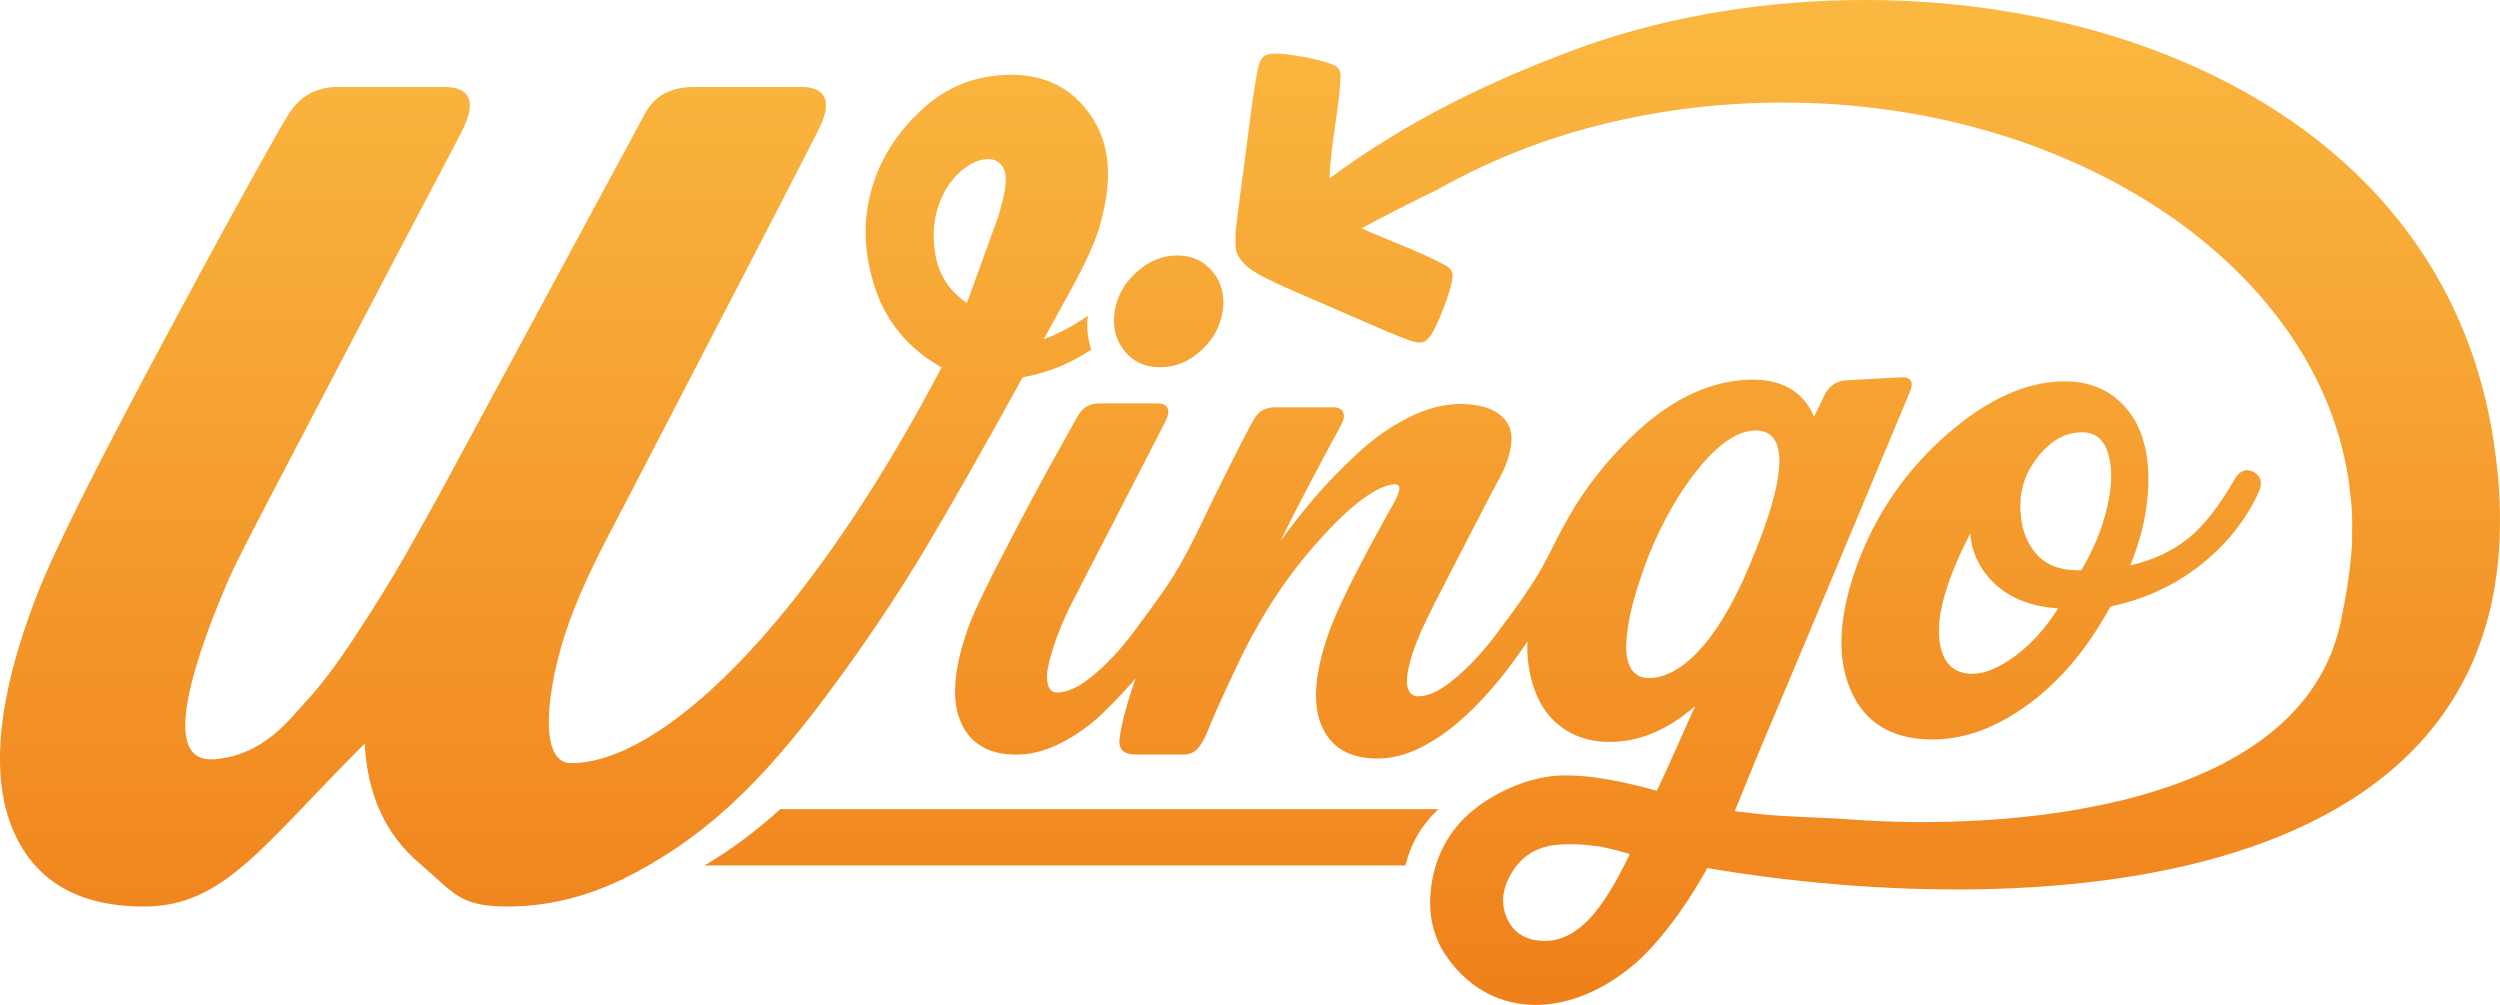
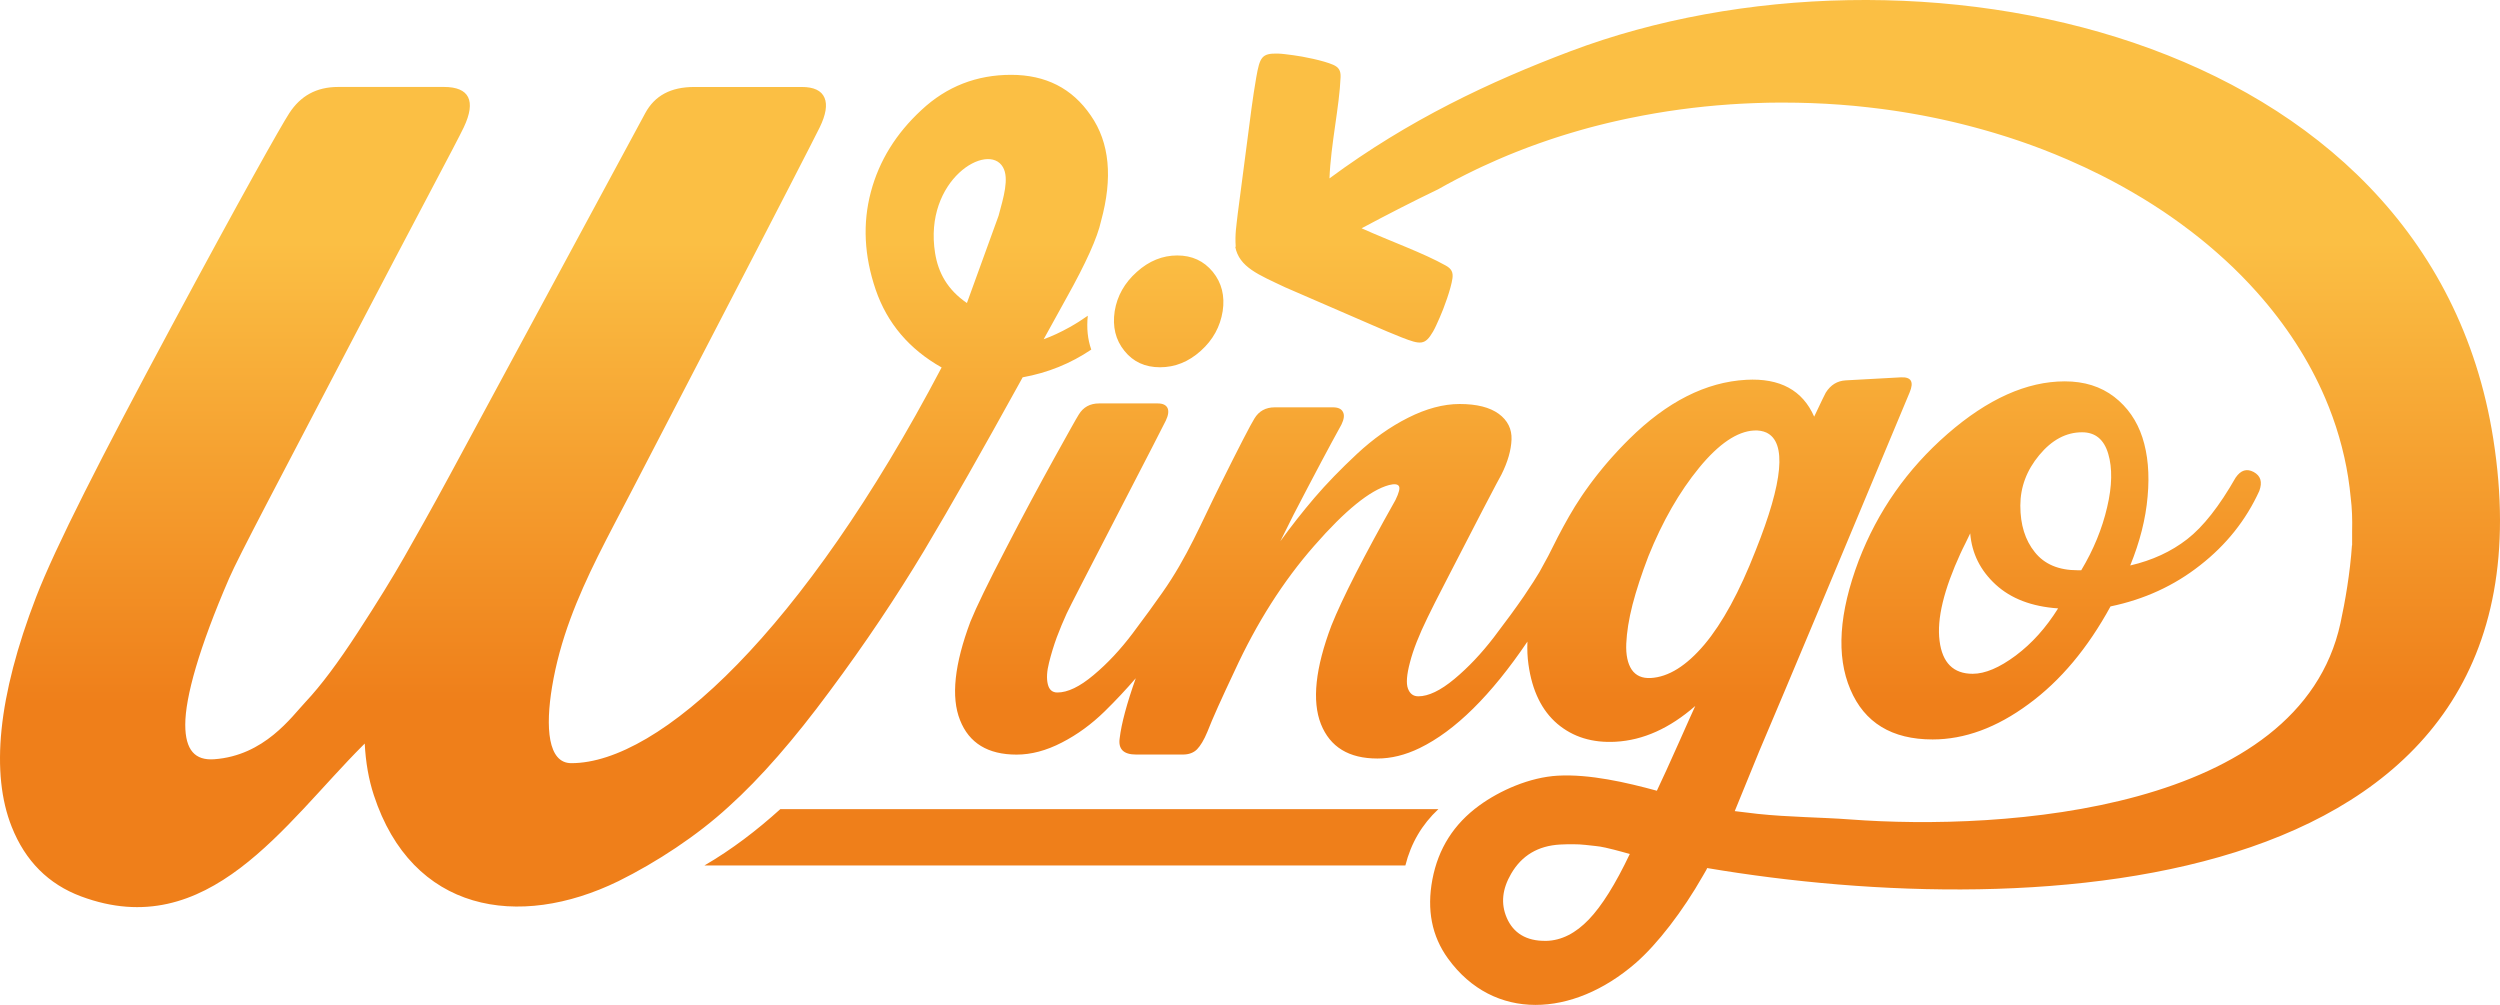
- <svg xmlns="http://www.w3.org/2000/svg" xml:space="preserve" width="2741.374" height="1101.939" version="1.1" style="fill-rule:evenodd" viewBox="0 0 77367.658 31099.175" id="svg2">
+ <svg xmlns="http://www.w3.org/2000/svg" xml:space="preserve" width="2741.374" height="1101.939" version="1.1" style="fill-rule:evenodd" viewBox="0 0 77367.661 31099.177" id="svg2">
  <defs id="defs4">
    <style type="text/css" id="style6">
-     .fil0 {fill:url(#id0);fill-rule:nonzero}
+     .fil0 {fill:url(#id0)}
   </style>
-     <linearGradient id="id0" gradientUnits="userSpaceOnUse" x1="60877" y1="76066.203" x2="60877" y2="42086.398">
+     <linearGradient id="id0" gradientUnits="userSpaceOnUse" x1="53377" y1="58712.102" x2="53377" y2="44440.602">
      <stop offset="0" style="stop-color:#EF7F1A" id="stop9" />
-       <stop offset="1" style="stop-color:#FBBD44" id="stop11" />
+       <stop offset="1" style="stop-color:#FBBF44" id="stop11" />
    </linearGradient>
  </defs>
-   <g id="Capa_x0020_1" transform="translate(-21316.698,-44450.208)">
-     <path class="fil0" d="m 53615,54949 c 257,-93 524,-217 800,-371 196,-109 384,-228 566,-357 -40,380 -5,729 107,1048 -640,432 -1347,718 -2123,858 l -120,218 c -1110,2011 -2081,3725 -2933,5152 -852,1417 -1823,2873 -2923,4349 -1090,1476 -2130,2675 -3121,3567 -981,902 -2071,1645 -3250,2229 -1179,575 -2378,862 -3596,862 -1516,0 -1662,-438 -2714,-1328 -1058,-894 -1625,-2130 -1704,-3715 l -59,59 c -3140,3142 -4317,4984 -6774,4984 -2071,0 -3438,-822 -4092,-2467 -654,-1645 -434,-4023 753,-7104 596,-1547 2011,-4320 4181,-8362 2170,-4042 3408,-6238 3656,-6618 347,-532 832,-812 1516,-812 l 3271,0 c 783,0 1003,426 614,1248 -226,477 -1443,2737 -3567,6807 -2126,4074 -3390,6446 -3696,7153 -933,2156 -1357,3676 -1357,4528 0,793 309,1111 892,1070 1558,-111 2395,-1311 2839,-1783 466,-495 1000,-1210 1605,-2140 613,-942 1088,-1715 1437,-2328 345,-606 831,-1462 1427,-2566 l 6034,-11176 c 295,-546 793,-812 1516,-812 l 3331,0 c 367,0 607,108 703,337 92,217 39,525 -149,912 -120,247 -1278,2507 -3497,6777 -951,1829 -1721,3313 -2311,4452 -1030,1990 -2103,3838 -2476,6087 -206,1244 -134,2360 595,2360 2725,0 7171,-4082 11461,-12246 -1001,-565 -1684,-1367 -2041,-2408 -357,-1050 -406,-2051 -149,-3022 258,-971 783,-1813 1565,-2536 783,-733 1714,-1090 2774,-1090 1070,0 1892,416 2467,1258 585,842 684,1932 317,3270 -109,505 -466,1298 -1070,2378 l -706,1279 z m -8148,14541 20364,0 c -509,475 -849,1055 -1022,1743 l -21691,0 c 836,-485 1622,-1086 2348,-1743 z M 59559,52090 c -29,-399 23,-662 63,-1032 l 425,-3252 c 45,-321 91,-649 148,-967 110,-614 166,-742 662,-731 137,3 297,28 482,51 296,37 937,165 1235,296 170,75 238,177 230,380 -35,907 -304,2083 -344,3136 2451,-1812 4965,-2995 7462,-3937 10471,-3948 26545,-718 28552,11983 2256,14280 -14154,15018 -24325,13297 l -25,54 c -42,76 -66,113 -108,187 -618,1087 -1410,2117 -2084,2702 -1944,1685 -4390,1809 -5804,-143 -502,-693 -660,-1508 -483,-2447 181,-956 664,-1717 1452,-2290 632,-460 1556,-874 2431,-922 984,-54 2120,209 3064,466 88,-175 465,-1004 704,-1543 233,-523 390,-878 476,-1062 l 4,-9 4,-9 c -793,693 -1613,1060 -2463,1107 -719,40 -1319,-144 -1804,-554 -481,-410 -782,-1022 -895,-1839 -32,-221 -42,-457 -32,-706 -1126,1665 -2239,2763 -3337,3296 -445,216 -881,322 -1305,322 -885,0 -1466,-356 -1749,-1067 -280,-712 -174,-1728 326,-3050 339,-847 1000,-2139 1982,-3884 110,-225 144,-369 106,-428 -38,-64 -140,-76 -305,-34 -585,157 -1360,784 -2317,1881 -962,1097 -1779,2385 -2461,3867 -402,851 -686,1478 -843,1885 -106,258 -216,436 -322,546 -106,106 -254,161 -436,161 l -1449,0 c -390,0 -559,-169 -508,-508 54,-452 220,-1069 497,-1853 -301,349 -621,691 -961,1024 -407,398 -847,720 -1326,966 -483,250 -949,373 -1402,373 -885,0 -1470,-356 -1749,-1067 -284,-712 -174,-1728 322,-3050 182,-449 546,-1199 1093,-2249 542,-1051 1042,-1978 1487,-2783 449,-809 703,-1267 771,-1372 140,-233 352,-347 631,-347 l 1813,0 c 157,0 258,47 305,144 42,93 25,225 -55,390 -51,106 -546,1072 -1491,2897 -945,1826 -1470,2847 -1576,3071 -106,233 -208,474 -305,733 -93,254 -174,517 -241,788 -68,267 -80,491 -38,665 42,174 140,258 297,258 318,0 690,-178 1118,-538 432,-360 834,-792 1211,-1292 377,-500 682,-923 923,-1267 771,-1095 1197,-2150 1786,-3327 589,-1186 945,-1872 1059,-2054 140,-233 352,-347 631,-347 l 1800,0 c 157,0 263,47 309,144 51,93 34,225 -47,390 -17,34 -119,216 -301,551 -182,335 -424,792 -729,1372 -309,580 -593,1139 -860,1686 335,-462 686,-911 1055,-1343 373,-436 809,-885 1313,-1356 500,-466 1029,-843 1588,-1123 555,-280 1089,-424 1593,-424 530,0 932,102 1211,305 275,203 407,470 394,796 -13,326 -114,686 -313,1084 -17,25 -212,390 -580,1097 -364,707 -720,1389 -1059,2050 -339,657 -555,1080 -644,1271 -267,546 -449,1008 -546,1389 -102,381 -123,652 -64,813 59,161 165,241 322,241 313,0 686,-178 1118,-538 432,-360 834,-788 1216,-1284 381,-500 690,-923 932,-1275 237,-352 398,-602 483,-750 190,-335 360,-659 528,-1004 11,-22 21,-44 32,-65 l 0,0 c 232,-443 461,-859 734,-1263 14,-20 27,-41 41,-61 14,-20 28,-40 42,-61 14,-20 28,-40 42,-60 l 0,0 c 14,-20 28,-40 43,-60 l 0,0 c 14,-20 29,-40 43,-60 14,-20 29,-40 43,-60 l 0,0 c 15,-20 29,-40 44,-59 15,-20 29,-40 44,-59 l 0,0 c 15,-20 30,-39 45,-59 15,-20 30,-39 45,-59 l 0,0 c 15,-20 30,-39 46,-59 l 0,0 c 15,-19 31,-39 46,-58 15,-19 31,-39 47,-58 l 0,0 c 16,-19 31,-39 47,-58 l 0,0 c 16,-19 32,-39 47,-58 16,-19 32,-38 48,-58 l 0,0 c 16,-19 32,-38 48,-57 16,-19 32,-38 49,-57 l 0,0 c 16,-19 33,-38 49,-57 16,-19 33,-38 50,-57 l 0,0 c 17,-19 33,-38 50,-56 17,-19 34,-38 51,-56 17,-19 34,-37 51,-56 17,-19 34,-37 51,-56 17,-19 34,-37 52,-56 17,-18 35,-37 52,-55 17,-18 35,-37 53,-55 18,-18 35,-37 53,-55 18,-18 36,-36 54,-55 18,-18 36,-36 54,-54 18,-18 36,-36 54,-54 1167,-1155 2372,-1764 3620,-1833 1045,-58 1745,324 2103,1140 228,-483 350,-732 358,-741 152,-242 357,-368 624,-382 l 1696,-93 c 326,-18 415,138 276,468 -2265,5429 -3814,9127 -4652,11096 l -760,1860 c 308,40 637,78 708,85 960,102 1977,106 2856,172 4791,361 13917,-258 15181,-6074 145,-668 298,-1551 356,-2411 l 5,6 0,-7 0,-2 0,-5 0,-3 0,-4 0,-5 0,-2 0,-7 0,0 0,-7 0,-1 0,-6 0,-3 0,-4 0,-5 0,-2 0,-6 0,-1 0,-7 0,-1 0,-6 0,-2 0,-5 0,-4 0,-3 0,-6 0,-1 0,-7 0,0 0,-7 0,-2 0,-5 0,-4 0,-3 0,-5 0,-2 0,-7 0,0 0,-7 0,-2 0,-5 0,-3 0,-4 0,-5 0,-2 0,-7 0,0 0,-7 0,-1 0,-6 0,-3 0,-4 0,-5 0,-2 0,-6 0,-1 0,-7 0,-1 0,-6 0,-2 0,-5 0,-4 0,-3 0,-6 0,-1 0,-7 0,0 0,-7 0,-2 0,-5 0,-4 0,-3 0,-5 0,-2 0,-7 0,0 0,-7 0,-2 0,-5 0,-3 0,-4 0,-5 0,-2 0,-7 0,0 0,-7 0,-1 0,-6 0,-3 0,-4 0,-5 0,-2 0,-6 0,-1 0,-7 0,-1 0,-6 0,-2 0,-5 0,-4 0,-3 0,-6 0,-1 0,-7 0,0 0,-7 0,-2 0,-5 0,-4 0,-3 0,-5 0,-2 0,-7 0,0 0,-7 c 9,-360 -3,-708 -43,-1026 l 0,0 c -10,-104 -21,-207 -34,-310 -1,-5 -1,-9 -2,-14 -13,-100 -27,-200 -42,-299 -1,-7 -2,-14 -3,-21 -16,-97 -32,-194 -51,-291 -2,-9 -3,-18 -5,-27 -18,-95 -38,-190 -59,-285 -2,-10 -4,-20 -7,-30 -21,-94 -44,-187 -68,-281 l -8,-31 c -24,-93 -49,-186 -76,-278 l -9,-31 c -27,-93 -55,-185 -85,-277 l -9,-28 c -30,-93 -62,-185 -95,-277 -3,-8 -6,-15 -8,-23 -34,-94 -69,-187 -105,-279 -2,-5 -4,-11 -6,-16 -37,-95 -76,-189 -116,-283 l -4,-9 c -503,-1174 -1220,-2276 -2119,-3281 -3,-3 -5,-6 -8,-9 -68,-76 -138,-152 -208,-227 -9,-9 -17,-19 -26,-28 -66,-70 -133,-140 -201,-209 -14,-14 -27,-28 -41,-42 -65,-66 -131,-131 -198,-196 -17,-17 -34,-33 -51,-50 -65,-62 -130,-124 -197,-185 -20,-19 -40,-38 -61,-56 -65,-59 -130,-118 -196,-176 -23,-20 -46,-41 -69,-61 -65,-57 -130,-113 -196,-169 -25,-21 -50,-43 -76,-64 -65,-54 -131,-108 -197,-162 -27,-22 -54,-44 -82,-65 -66,-52 -132,-105 -199,-156 -28,-22 -57,-44 -86,-65 -67,-51 -134,-101 -202,-151 -30,-22 -61,-44 -91,-67 -67,-49 -135,-97 -203,-145 -32,-22 -64,-45 -96,-67 -68,-47 -137,-94 -206,-141 -33,-22 -66,-44 -99,-65 -70,-46 -139,-92 -210,-137 -33,-21 -67,-42 -100,-63 -71,-45 -143,-90 -215,-134 -33,-20 -67,-40 -101,-60 -73,-44 -147,-88 -221,-131 -33,-19 -66,-38 -100,-57 -76,-44 -152,-87 -228,-130 -31,-17 -63,-34 -94,-51 -80,-44 -159,-87 -240,-130 -26,-14 -52,-27 -78,-40 -87,-46 -174,-91 -262,-135 -4,-2 -9,-4 -13,-6 -311,-156 -630,-305 -955,-446 -24,-10 -47,-21 -71,-31 -77,-33 -155,-65 -233,-98 -44,-18 -87,-37 -131,-55 -71,-29 -144,-57 -216,-86 -51,-20 -102,-41 -154,-61 -69,-26 -138,-52 -207,-78 -56,-21 -112,-42 -168,-62 -67,-24 -135,-48 -203,-72 -59,-21 -117,-41 -176,-61 -67,-23 -134,-45 -201,-67 -61,-20 -122,-40 -184,-60 -66,-21 -133,-42 -200,-62 -63,-19 -126,-39 -190,-58 -66,-20 -133,-39 -199,-58 -65,-19 -130,-37 -195,-55 -66,-18 -132,-36 -198,-54 -67,-18 -134,-36 -201,-53 -66,-17 -131,-33 -197,-50 -68,-17 -137,-34 -206,-50 -66,-16 -132,-31 -198,-46 -70,-16 -139,-31 -209,-47 -66,-14 -132,-28 -198,-42 -71,-15 -142,-29 -212,-43 -66,-13 -133,-26 -200,-39 -72,-14 -144,-27 -217,-39 -66,-12 -133,-23 -199,-35 -73,-12 -146,-24 -220,-36 -67,-11 -133,-21 -200,-31 -75,-11 -149,-22 -224,-32 -66,-9 -132,-19 -199,-27 -77,-10 -153,-19 -230,-28 -65,-8 -131,-16 -196,-23 -78,-9 -157,-17 -235,-25 -65,-7 -130,-13 -196,-20 -80,-7 -160,-14 -240,-20 -65,-5 -129,-11 -194,-16 -82,-6 -164,-11 -246,-16 -63,-4 -127,-9 -190,-12 -87,-5 -174,-8 -261,-12 -59,-3 -119,-6 -178,-8 -97,-4 -194,-6 -291,-8 -51,-1 -101,-3 -152,-4 -148,-3 -296,-4 -445,-4 -64,0 -128,0 -192,1 l -6,0 c -61,1 -123,1 -184,2 l -16,0 c -58,1 -117,2 -175,4 l -24,1 c -54,1 -108,3 -162,5 l -42,1 c -47,2 -94,3 -141,5 l -62,3 c -40,2 -80,4 -121,5 -28,1 -55,3 -83,4 -33,2 -67,3 -100,5 -34,2 -69,4 -103,6 -27,2 -55,3 -82,5 -38,2 -76,5 -113,7 -9,-2 -18,-2 -27,2 -1051,72 -2075,213 -3065,417 -13,2 -26,5 -39,8 l -2,0 c -37,8 -74,16 -111,23 -26,6 -53,11 -79,17 -29,6 -58,13 -86,19 -34,8 -68,15 -102,23 -23,5 -45,10 -68,15 -40,9 -80,18 -120,28 -22,5 -44,10 -65,15 -35,8 -70,17 -104,25 -27,7 -54,13 -81,20 -27,7 -54,14 -81,20 -29,7 -58,15 -87,22 -33,8 -66,17 -98,25 -22,6 -43,11 -65,17 -40,11 -81,22 -121,32 -19,5 -39,10 -58,16 -41,11 -82,22 -122,34 l -63,18 c -27,8 -54,15 -80,23 -25,7 -51,15 -76,22 -36,11 -72,21 -108,32 -18,5 -36,11 -54,16 -44,13 -88,27 -132,40 l -46,14 c -47,15 -94,29 -141,44 l -40,13 c -29,9 -58,19 -87,28 l -10,3 c -57,19 -115,37 -172,57 l -38,13 c -47,16 -93,32 -140,48 l -43,15 c -47,16 -94,33 -141,49 l -36,13 c -89,32 -178,64 -267,97 l -23,9 c -52,19 -103,39 -155,59 l -28,11 c -51,20 -102,40 -153,60 l -24,9 c -89,35 -177,71 -265,107 l -9,4 c -56,23 -111,46 -166,70 l -18,8 c -55,23 -110,47 -165,71 l -6,3 c -148,65 -295,131 -440,198 l -4,2 c -56,26 -113,53 -169,80 l -6,3 c -405,194 -800,400 -1182,617 l -1,0 c -756,363 -1537,763 -2359,1202 909,409 1899,758 2608,1155 177,99 229,210 204,394 -44,322 -270,936 -392,1208 -77,170 -139,320 -208,438 -249,429 -387,410 -969,183 -301,-118 -605,-249 -902,-378 l -2701,-1171 c -832,-394 -1428,-624 -1551,-1259 z m 12841,13343 c 554,-31 1108,-379 1665,-1038 553,-658 1085,-1630 1583,-2908 854,-2134 965,-3350 333,-3650 -109,-49 -237,-72 -385,-64 -520,29 -1089,412 -1697,1154 -608,742 -1135,1658 -1571,2742 -208,542 -371,1039 -490,1495 -115,452 -178,854 -193,1203 -15,349 43,617 167,805 129,188 325,275 587,260 z m -3243,8135 c 487,-8 929,-245 1330,-663 398,-415 822,-1089 1267,-2026 -26,-7 -99,-28 -228,-64 -125,-35 -211,-56 -263,-70 -52,-14 -138,-35 -258,-62 -124,-28 -223,-43 -308,-51 -85,-8 -188,-20 -312,-34 -128,-15 -251,-20 -383,-21 -127,-1 -263,2 -403,9 -685,38 -1188,339 -1516,902 -277,475 -326,925 -137,1365 201,468 603,724 1210,714 z m -17917,-19740 979,-2699 c 152,-560 335,-1159 136,-1505 -461,-803 -2462,391 -2100,2659 97,604 379,1131 985,1545 z m 4573,252 c 76,-470 305,-877 686,-1216 377,-339 796,-508 1250,-508 457,0 822,169 1101,508 275,339 377,746 305,1216 -76,479 -301,890 -678,1228 -377,339 -796,508 -1262,508 -462,0 -830,-169 -1101,-508 -275,-339 -373,-750 -301,-1228 z m 23024,7722 c 589,-1533 1504,-2838 2749,-3923 1245,-1084 2457,-1627 3630,-1627 606,0 1114,161 1529,479 411,318 703,737 873,1258 169,521 225,1131 161,1826 -59,695 -241,1406 -538,2135 678,-157 1267,-428 1762,-813 496,-385 995,-1021 1500,-1906 161,-233 343,-288 559,-174 216,119 275,309 174,585 -411,902 -1021,1669 -1830,2300 -805,635 -1733,1059 -2775,1275 -703,1288 -1546,2300 -2537,3024 -987,729 -1978,1093 -2969,1093 -1258,0 -2110,-517 -2546,-1550 -441,-1034 -352,-2364 258,-3982 z m 5003,-1703 c 0,589 148,1067 449,1440 297,373 737,559 1326,559 l 110,0 c 381,-635 648,-1288 801,-1949 157,-661 165,-1216 34,-1656 -131,-445 -402,-665 -809,-665 -496,0 -936,237 -1326,707 -390,470 -585,991 -585,1563 z m -1847,1466 c -521,1135 -741,2038 -652,2720 85,678 428,1017 1025,1017 385,0 830,-191 1330,-563 504,-377 940,-864 1313,-1461 -813,-55 -1457,-301 -1932,-737 -474,-436 -737,-962 -788,-1584 -34,68 -85,169 -148,305 -68,136 -119,237 -148,305 z" id="path15" style="fill:url(#id0);fill-rule:nonzero" />
+   <g id="Capa_x0020_1" transform="translate(-13816.698,-36950.208)">
+     <path class="fil0" d="m 46115,47449 c 257,-93 524,-217 800,-371 196,-109 384,-228 566,-357 -40,380 -5,729 107,1048 -640,432 -1347,718 -2123,858 l -120,218 c -1110,2011 -2081,3725 -2933,5152 -852,1417 -1823,2873 -2923,4349 -1090,1476 -2130,2675 -3121,3567 -981,902 -2233,1722 -3412,2306 -3102,1512 -6387,958 -7571,-2663 -159,-485 -252,-1017 -281,-1595 l -59,59 c -2420,2421 -4792,6137 -8719,4671 -1010,-377 -1727,-1095 -2147,-2154 -654,-1645 -434,-4023 753,-7104 596,-1547 2011,-4320 4181,-8362 2170,-4042 3408,-6238 3656,-6618 347,-532 832,-812 1516,-812 l 3271,0 c 783,0 1003,426 614,1248 -226,477 -1443,2737 -3567,6807 -2126,4074 -3390,6446 -3696,7153 -933,2156 -1357,3676 -1357,4528 0,793 309,1111 892,1070 1558,-111 2395,-1311 2839,-1783 466,-495 1000,-1210 1605,-2140 613,-942 1088,-1715 1437,-2328 345,-606 831,-1462 1427,-2566 l 6034,-11176 c 295,-546 793,-812 1516,-812 l 3331,0 c 367,0 607,108 703,337 92,217 39,525 -149,912 -120,247 -1278,2507 -3497,6777 -951,1829 -1721,3313 -2311,4452 -358,692 -722,1368 -1060,2049 -632,1276 -1173,2572 -1416,4039 -206,1244 -134,2360 595,2360 2725,0 7171,-4082 11461,-12246 -1001,-565 -1684,-1367 -2041,-2408 -357,-1050 -406,-2051 -149,-3022 258,-971 783,-1813 1565,-2536 783,-733 1714,-1090 2774,-1090 1070,0 1892,416 2467,1258 585,842 684,1932 317,3270 -109,505 -466,1298 -1070,2378 l -706,1279 z m -8148,14541 20364,0 c -509,475 -849,1055 -1022,1743 l -21691,0 c 836,-485 1622,-1086 2348,-1743 z M 52059,44590 c -29,-399 23,-662 63,-1032 l 425,-3252 c 45,-321 91,-649 148,-967 110,-614 166,-742 662,-731 137,3 297,28 482,51 296,37 937,165 1235,296 170,75 238,177 230,380 -35,907 -304,2083 -344,3136 2451,-1812 4965,-2995 7462,-3937 10471,-3948 26545,-718 28552,11983 2256,14280 -14154,15018 -24325,13297 l -25,54 c -42,76 -66,113 -108,187 -618,1087 -1410,2117 -2084,2702 -1944,1685 -4390,1809 -5804,-143 -502,-693 -660,-1508 -483,-2447 181,-956 664,-1717 1452,-2290 632,-460 1556,-874 2431,-922 984,-54 2120,209 3064,466 88,-175 465,-1004 704,-1543 233,-523 390,-878 476,-1062 l 4,-9 4,-9 c -793,693 -1613,1060 -2463,1107 -719,40 -1319,-144 -1804,-554 -481,-410 -782,-1022 -895,-1839 -32,-221 -42,-457 -32,-706 -1126,1665 -2239,2763 -3337,3296 -445,216 -881,322 -1305,322 -885,0 -1466,-356 -1749,-1067 -280,-712 -174,-1728 326,-3050 339,-847 1000,-2139 1982,-3884 110,-225 144,-369 106,-428 -38,-64 -140,-76 -305,-34 -585,157 -1360,784 -2317,1881 -962,1097 -1779,2385 -2461,3867 -402,851 -686,1478 -843,1885 -106,258 -216,436 -322,546 -106,106 -254,161 -436,161 l -1449,0 c -390,0 -559,-169 -508,-508 54,-452 220,-1069 497,-1853 -301,349 -621,691 -961,1024 -407,398 -847,720 -1326,966 -483,250 -949,373 -1402,373 -885,0 -1470,-356 -1749,-1067 -284,-712 -174,-1728 322,-3050 182,-449 546,-1199 1093,-2249 542,-1051 1042,-1978 1487,-2783 449,-809 703,-1267 771,-1372 140,-233 352,-347 631,-347 l 1813,0 c 157,0 258,47 305,144 42,93 25,225 -55,390 -51,106 -546,1072 -1491,2897 -945,1826 -1470,2847 -1576,3071 -106,233 -208,474 -305,733 -93,254 -174,517 -241,788 -68,267 -80,491 -38,665 42,174 140,258 297,258 318,0 690,-178 1118,-538 432,-360 834,-792 1211,-1292 377,-500 682,-923 923,-1267 771,-1095 1197,-2150 1786,-3327 589,-1186 945,-1872 1059,-2054 140,-233 352,-347 631,-347 l 1800,0 c 157,0 263,47 309,144 51,93 34,225 -47,390 -17,34 -119,216 -301,551 -182,335 -424,792 -729,1372 -309,580 -593,1139 -860,1686 335,-462 686,-911 1055,-1343 373,-436 809,-885 1313,-1356 500,-466 1029,-843 1588,-1123 555,-280 1089,-424 1593,-424 530,0 932,102 1211,305 275,203 407,470 394,796 -13,326 -114,686 -313,1084 -17,25 -212,390 -580,1097 -364,707 -720,1389 -1059,2050 -339,657 -555,1080 -644,1271 -267,546 -449,1008 -546,1389 -102,381 -123,652 -64,813 59,161 165,241 322,241 313,0 686,-178 1118,-538 432,-360 834,-788 1216,-1284 381,-500 690,-923 932,-1275 237,-352 398,-602 483,-750 190,-335 360,-659 528,-1004 11,-22 21,-44 32,-65 l 0,0 c 232,-443 461,-859 734,-1263 14,-20 27,-41 41,-61 14,-20 28,-40 42,-61 14,-20 28,-40 42,-60 l 0,0 c 14,-20 28,-40 43,-60 l 0,0 c 14,-20 29,-40 43,-60 14,-20 29,-40 43,-60 l 0,0 c 15,-20 29,-40 44,-59 15,-20 29,-40 44,-59 l 0,0 c 15,-20 30,-39 45,-59 15,-20 30,-39 45,-59 l 0,0 c 15,-20 30,-39 46,-59 l 0,0 c 15,-19 31,-39 46,-58 15,-19 31,-39 47,-58 l 0,0 c 16,-19 31,-39 47,-58 l 0,0 c 16,-19 32,-39 47,-58 16,-19 32,-38 48,-58 l 0,0 c 16,-19 32,-38 48,-57 16,-19 32,-38 49,-57 l 0,0 c 16,-19 33,-38 49,-57 16,-19 33,-38 50,-57 l 0,0 c 17,-19 33,-38 50,-56 17,-19 34,-38 51,-56 17,-19 34,-37 51,-56 17,-19 34,-37 51,-56 17,-19 34,-37 52,-56 17,-18 35,-37 52,-55 17,-18 35,-37 53,-55 18,-18 35,-37 53,-55 18,-18 36,-36 54,-55 18,-18 36,-36 54,-54 18,-18 36,-36 54,-54 1167,-1155 2372,-1764 3620,-1833 1045,-58 1745,324 2103,1140 228,-483 350,-732 358,-741 152,-242 357,-368 624,-382 l 1696,-93 c 326,-18 415,138 276,468 -2265,5429 -3814,9127 -4652,11096 l -760,1860 c 308,40 637,78 708,85 960,102 1977,106 2856,172 4791,361 13917,-258 15181,-6074 145,-668 298,-1551 356,-2411 l 5,6 0,-7 0,-2 0,-5 0,-3 0,-4 0,-5 0,-2 0,-7 0,0 0,-7 0,-1 0,-6 0,-3 0,-4 0,-5 0,-2 0,-6 0,-1 0,-7 0,-1 0,-6 0,-2 0,-5 0,-4 0,-3 0,-6 0,-1 0,-7 0,0 0,-7 0,-2 0,-5 0,-4 0,-3 0,-5 0,-2 0,-7 0,0 0,-7 0,-2 0,-5 0,-3 0,-4 0,-5 0,-2 0,-7 0,0 0,-7 0,-1 0,-6 0,-3 0,-4 0,-5 0,-2 0,-6 0,-1 0,-7 0,-1 0,-6 0,-2 0,-5 0,-4 0,-3 0,-6 0,-1 0,-7 0,0 0,-7 0,-2 0,-5 0,-4 0,-3 0,-5 0,-2 0,-7 0,0 0,-7 0,-2 0,-5 0,-3 0,-4 0,-5 0,-2 0,-7 0,0 0,-7 0,-1 0,-6 0,-3 0,-4 0,-5 0,-2 0,-6 0,-1 0,-7 0,-1 0,-6 0,-2 0,-5 0,-4 0,-3 0,-6 0,-1 0,-7 0,0 0,-7 0,-2 0,-5 0,-4 0,-3 0,-5 0,-2 0,-7 0,0 0,-7 c 9,-360 -3,-708 -43,-1026 l 0,0 c -10,-104 -21,-207 -34,-310 -1,-5 -1,-9 -2,-14 -13,-100 -27,-200 -42,-299 -1,-7 -2,-14 -3,-21 -16,-97 -32,-194 -51,-291 -2,-9 -3,-18 -5,-27 -18,-95 -38,-190 -59,-285 -2,-10 -4,-20 -7,-30 -21,-94 -44,-187 -68,-281 l -8,-31 c -24,-93 -49,-186 -76,-278 l -9,-31 c -27,-93 -55,-185 -85,-277 l -9,-28 c -30,-93 -62,-185 -95,-277 -3,-8 -6,-15 -8,-23 -34,-94 -69,-187 -105,-279 -2,-5 -4,-11 -6,-16 -37,-95 -76,-189 -116,-283 l -4,-9 c -503,-1174 -1220,-2276 -2119,-3281 -3,-3 -5,-6 -8,-9 -68,-76 -138,-152 -208,-227 -9,-9 -17,-19 -26,-28 -66,-70 -133,-140 -201,-209 -14,-14 -27,-28 -41,-42 -65,-66 -131,-131 -198,-196 -17,-17 -34,-33 -51,-50 -65,-62 -130,-124 -197,-185 -20,-19 -40,-38 -61,-56 -65,-59 -130,-118 -196,-176 -23,-20 -46,-41 -69,-61 -65,-57 -130,-113 -196,-169 -25,-21 -50,-43 -76,-64 -65,-54 -131,-108 -197,-162 -27,-22 -54,-44 -82,-65 -66,-52 -132,-105 -199,-156 -28,-22 -57,-44 -86,-65 -67,-51 -134,-101 -202,-151 -30,-22 -61,-44 -91,-67 -67,-49 -135,-97 -203,-145 -32,-22 -64,-45 -96,-67 -68,-47 -137,-94 -206,-141 -33,-22 -66,-44 -99,-65 -70,-46 -139,-92 -210,-137 -33,-21 -67,-42 -100,-63 -71,-45 -143,-90 -215,-134 -33,-20 -67,-40 -101,-60 -73,-44 -147,-88 -221,-131 -33,-19 -66,-38 -100,-57 -76,-44 -152,-87 -228,-130 -31,-17 -63,-34 -94,-51 -80,-44 -159,-87 -240,-130 -26,-14 -52,-27 -78,-40 -87,-46 -174,-91 -262,-135 -4,-2 -9,-4 -13,-6 -311,-156 -630,-305 -955,-446 -24,-10 -47,-21 -71,-31 -77,-33 -155,-65 -233,-98 -44,-18 -87,-37 -131,-55 -71,-29 -144,-57 -216,-86 -51,-20 -102,-41 -154,-61 -69,-26 -138,-52 -207,-78 -56,-21 -112,-42 -168,-62 -67,-24 -135,-48 -203,-72 -59,-21 -117,-41 -176,-61 -67,-23 -134,-45 -201,-67 -61,-20 -122,-40 -184,-60 -66,-21 -133,-42 -200,-62 -63,-19 -126,-39 -190,-58 -66,-20 -133,-39 -199,-58 -65,-19 -130,-37 -195,-55 -66,-18 -132,-36 -198,-54 -67,-18 -134,-36 -201,-53 -66,-17 -131,-33 -197,-50 -68,-17 -137,-34 -206,-50 -66,-16 -132,-31 -198,-46 -70,-16 -139,-31 -209,-47 -66,-14 -132,-28 -198,-42 -71,-15 -142,-29 -212,-43 -66,-13 -133,-26 -200,-39 -72,-14 -144,-27 -217,-39 -66,-12 -133,-23 -199,-35 -73,-12 -146,-24 -220,-36 -67,-11 -133,-21 -200,-31 -75,-11 -149,-22 -224,-32 -66,-9 -132,-19 -199,-27 -77,-10 -153,-19 -230,-28 -65,-8 -131,-16 -196,-23 -78,-9 -157,-17 -235,-25 -65,-7 -130,-13 -196,-20 -80,-7 -160,-14 -240,-20 -65,-5 -129,-11 -194,-16 -82,-6 -164,-11 -246,-16 -63,-4 -127,-9 -190,-12 -87,-5 -174,-8 -261,-12 -59,-3 -119,-6 -178,-8 -97,-4 -194,-6 -291,-8 -51,-1 -101,-3 -152,-4 -148,-3 -296,-4 -445,-4 -64,0 -128,0 -192,1 l -6,0 c -61,1 -123,1 -184,2 l -16,0 c -58,1 -117,2 -175,4 l -24,1 c -54,1 -108,3 -162,5 l -42,1 c -47,2 -94,3 -141,5 l -62,3 c -40,2 -80,4 -121,5 -28,1 -55,3 -83,4 -33,2 -67,3 -100,5 -34,2 -69,4 -103,6 -27,2 -55,3 -82,5 -38,2 -76,5 -113,7 -9,-2 -18,-2 -27,2 -1051,72 -2075,213 -3065,417 -13,2 -26,5 -39,8 l -2,0 c -37,8 -74,16 -111,23 -26,6 -53,11 -79,17 -29,6 -58,13 -86,19 -34,8 -68,15 -102,23 -23,5 -45,10 -68,15 -40,9 -80,18 -120,28 -22,5 -44,10 -65,15 -35,8 -70,17 -104,25 -27,7 -54,13 -81,20 -27,7 -54,14 -81,20 -29,7 -58,15 -87,22 -33,8 -66,17 -98,25 -22,6 -43,11 -65,17 -40,11 -81,22 -121,32 -19,5 -39,10 -58,16 -41,11 -82,22 -122,34 l -63,18 c -27,8 -54,15 -80,23 -25,7 -51,15 -76,22 -36,11 -72,21 -108,32 -18,5 -36,11 -54,16 -44,13 -88,27 -132,40 l -46,14 c -47,15 -94,29 -141,44 l -40,13 c -29,9 -58,19 -87,28 l -10,3 c -57,19 -115,37 -172,57 l -38,13 c -47,16 -93,32 -140,48 l -43,15 c -47,16 -94,33 -141,49 l -36,13 c -89,32 -178,64 -267,97 l -23,9 c -52,19 -103,39 -155,59 l -28,11 c -51,20 -102,40 -153,60 l -24,9 c -89,35 -177,71 -265,107 l -9,4 c -56,23 -111,46 -166,70 l -18,8 c -55,23 -110,47 -165,71 l -6,3 c -148,65 -295,131 -440,198 l -4,2 c -56,26 -113,53 -169,80 l -6,3 c -405,194 -800,400 -1182,617 l -1,0 c -756,363 -1537,763 -2359,1202 909,409 1899,758 2608,1155 177,99 229,210 204,394 -44,322 -270,936 -392,1208 -77,170 -139,320 -208,438 -249,429 -387,410 -969,183 -301,-118 -605,-249 -902,-378 l -2701,-1171 c -832,-394 -1428,-624 -1551,-1259 z m 12841,13343 c 554,-31 1108,-379 1665,-1038 553,-658 1085,-1630 1583,-2908 854,-2134 965,-3350 333,-3650 -109,-49 -237,-72 -385,-64 -520,29 -1089,412 -1697,1154 -608,742 -1135,1658 -1571,2742 -208,542 -371,1039 -490,1495 -115,452 -178,854 -193,1203 -15,349 43,617 167,805 129,188 325,275 587,260 z m -3243,8135 c 487,-8 929,-245 1330,-663 398,-415 822,-1089 1267,-2026 -26,-7 -99,-28 -228,-64 -125,-35 -211,-56 -263,-70 -52,-14 -138,-35 -258,-62 -124,-28 -223,-43 -308,-51 -85,-8 -188,-20 -312,-34 -128,-15 -251,-20 -383,-21 -127,-1 -263,2 -403,9 -685,38 -1188,339 -1516,902 -277,475 -326,925 -137,1365 201,468 603,724 1210,714 z m -17917,-19740 979,-2699 c 152,-560 335,-1159 136,-1505 -461,-803 -2462,391 -2100,2659 97,604 379,1131 985,1545 z m 4573,252 c 76,-470 305,-877 686,-1216 377,-339 796,-508 1250,-508 457,0 822,169 1101,508 275,339 377,746 305,1216 -76,479 -301,890 -678,1228 -377,339 -796,508 -1262,508 -462,0 -830,-169 -1101,-508 -275,-339 -373,-750 -301,-1228 z m 23024,7722 c 589,-1533 1504,-2838 2749,-3923 1245,-1084 2457,-1627 3630,-1627 606,0 1114,161 1529,479 411,318 703,737 873,1258 169,521 225,1131 161,1826 -59,695 -241,1406 -538,2135 678,-157 1267,-428 1762,-813 496,-385 995,-1021 1500,-1906 161,-233 343,-288 559,-174 216,119 275,309 174,585 -411,902 -1021,1669 -1830,2300 -805,635 -1733,1059 -2775,1275 -703,1288 -1546,2300 -2537,3024 -987,729 -1978,1093 -2969,1093 -1258,0 -2110,-517 -2546,-1550 -441,-1034 -352,-2364 258,-3982 z m 5003,-1703 c 0,589 148,1067 449,1440 297,373 737,559 1326,559 l 110,0 c 381,-635 648,-1288 801,-1949 157,-661 165,-1216 34,-1656 -131,-445 -402,-665 -809,-665 -496,0 -936,237 -1326,707 -390,470 -585,991 -585,1563 z m -1847,1466 c -521,1135 -741,2038 -652,2720 85,678 428,1017 1025,1017 385,0 830,-191 1330,-563 504,-377 940,-864 1313,-1461 -813,-55 -1457,-301 -1932,-737 -474,-436 -737,-962 -788,-1584 -34,68 -85,169 -148,305 -68,136 -119,237 -148,305 z" id="path15" style="fill:url(#id0)" />
  </g>
</svg>
